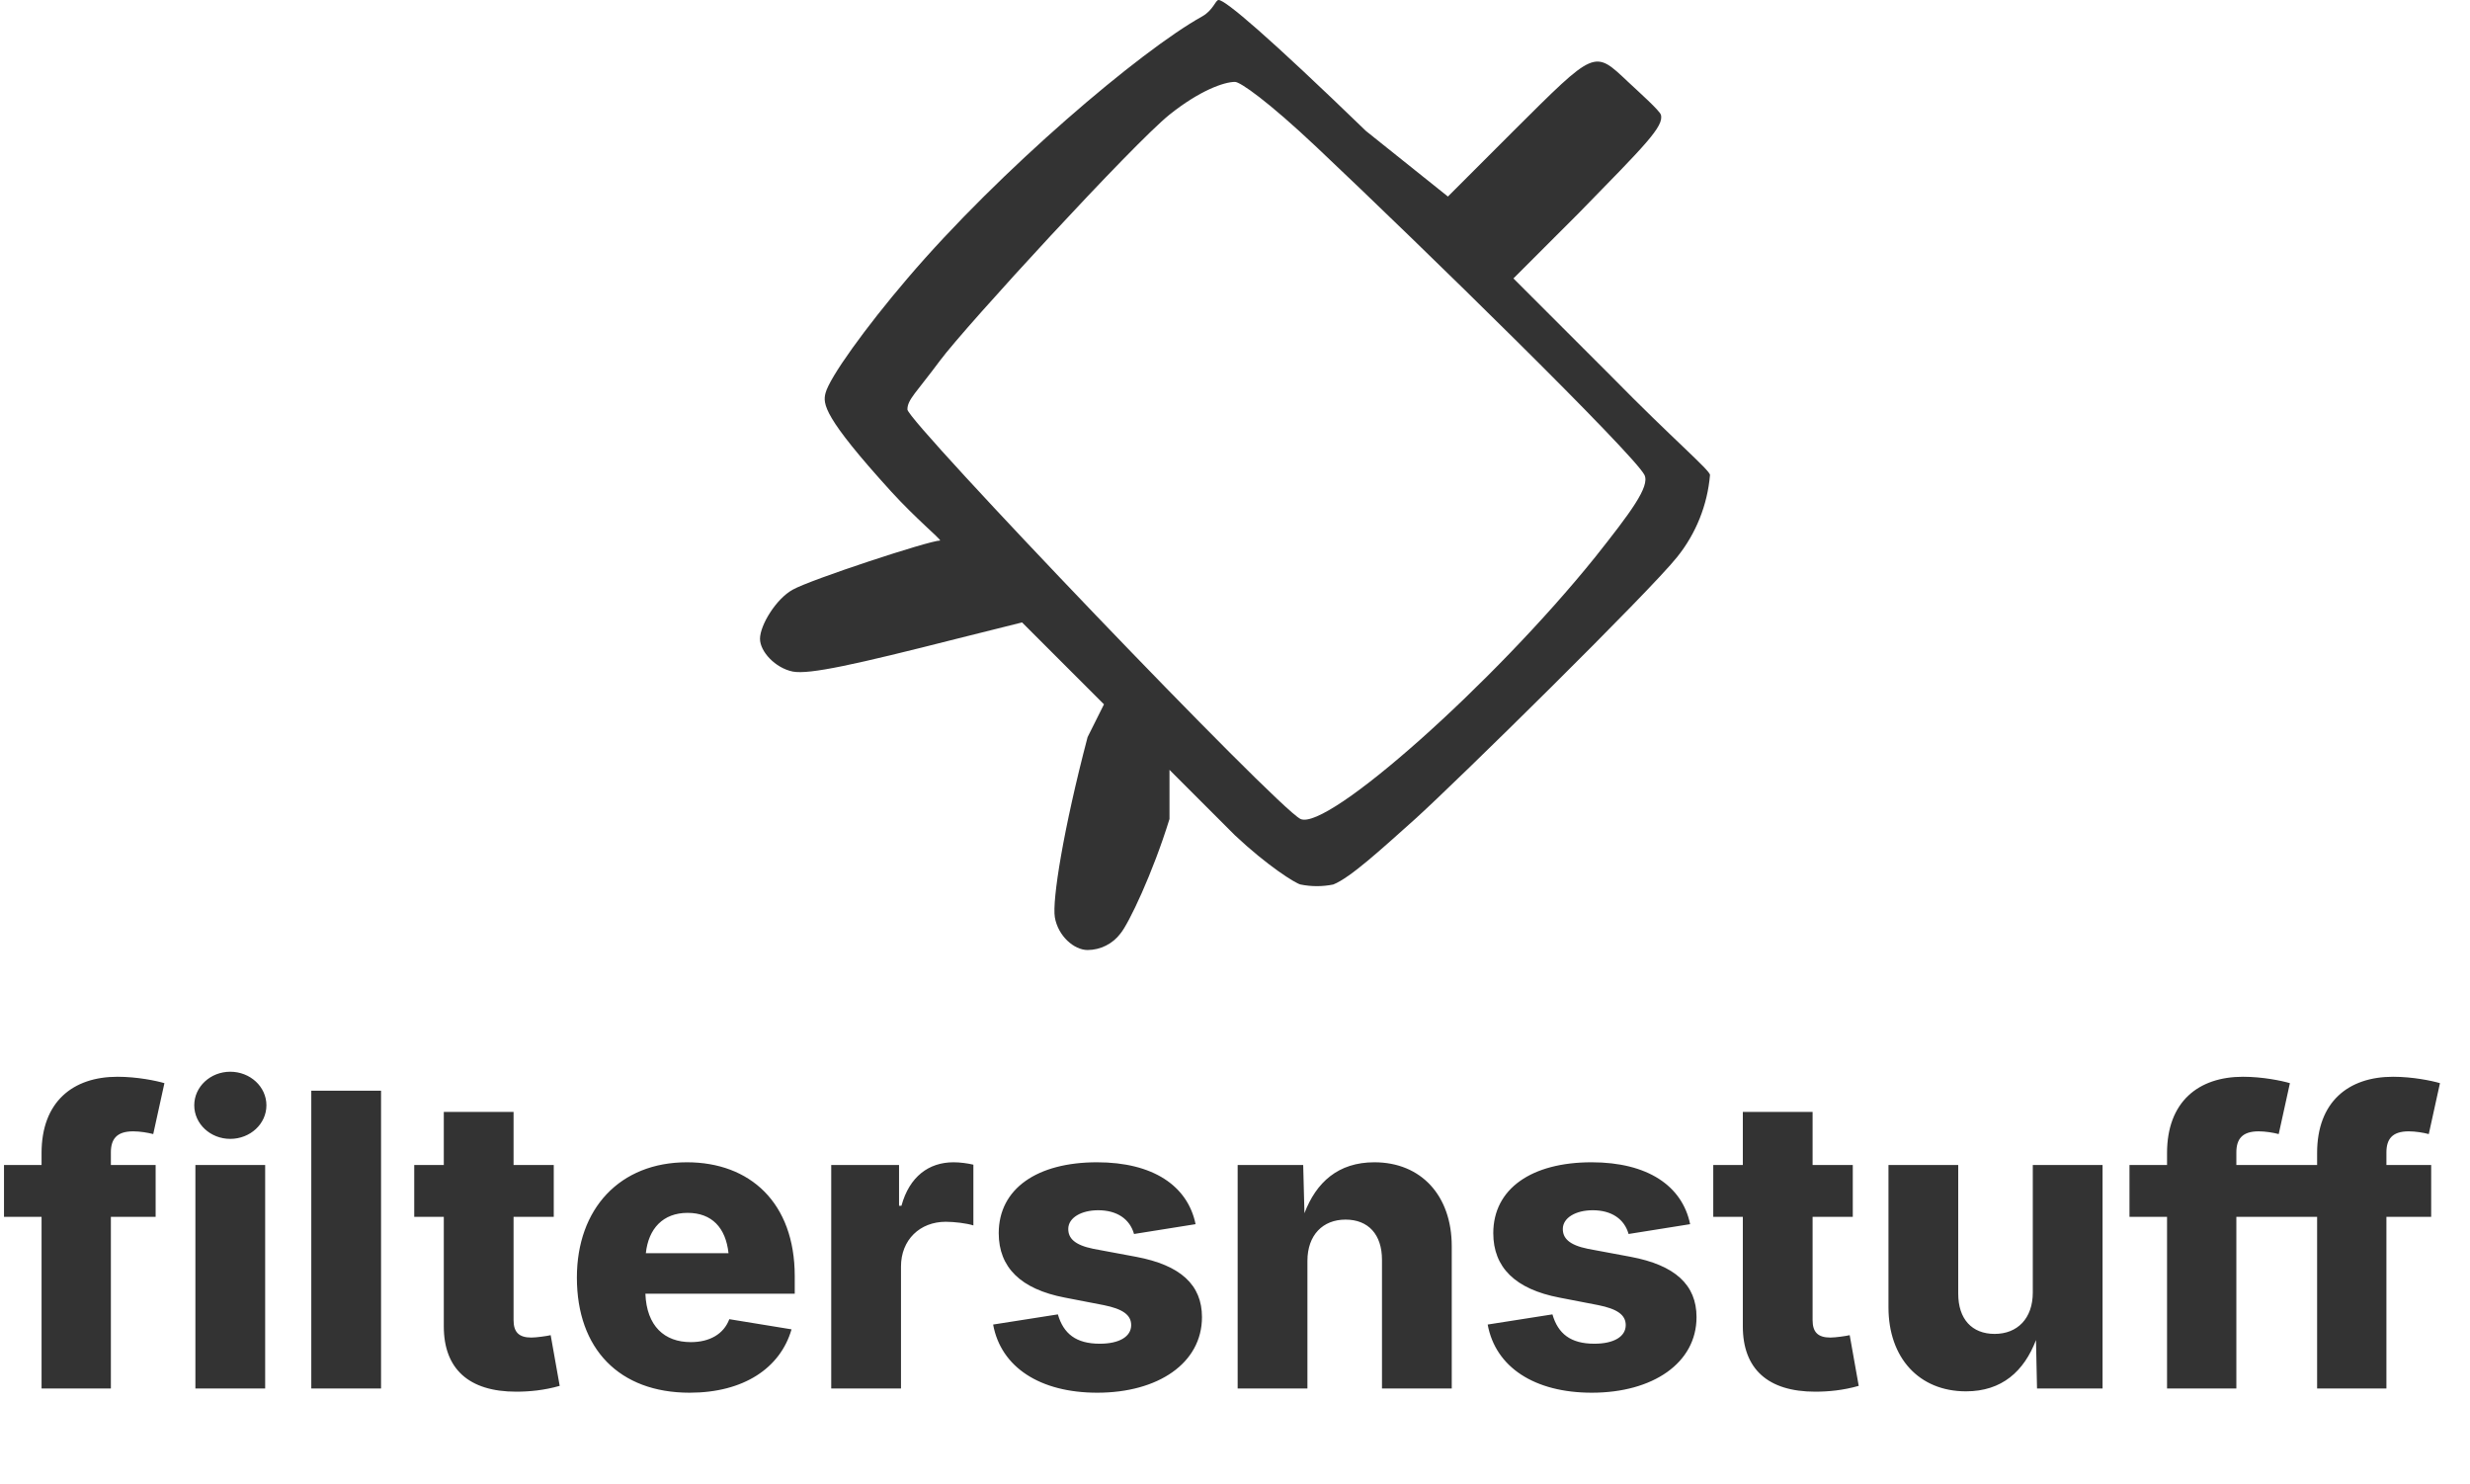
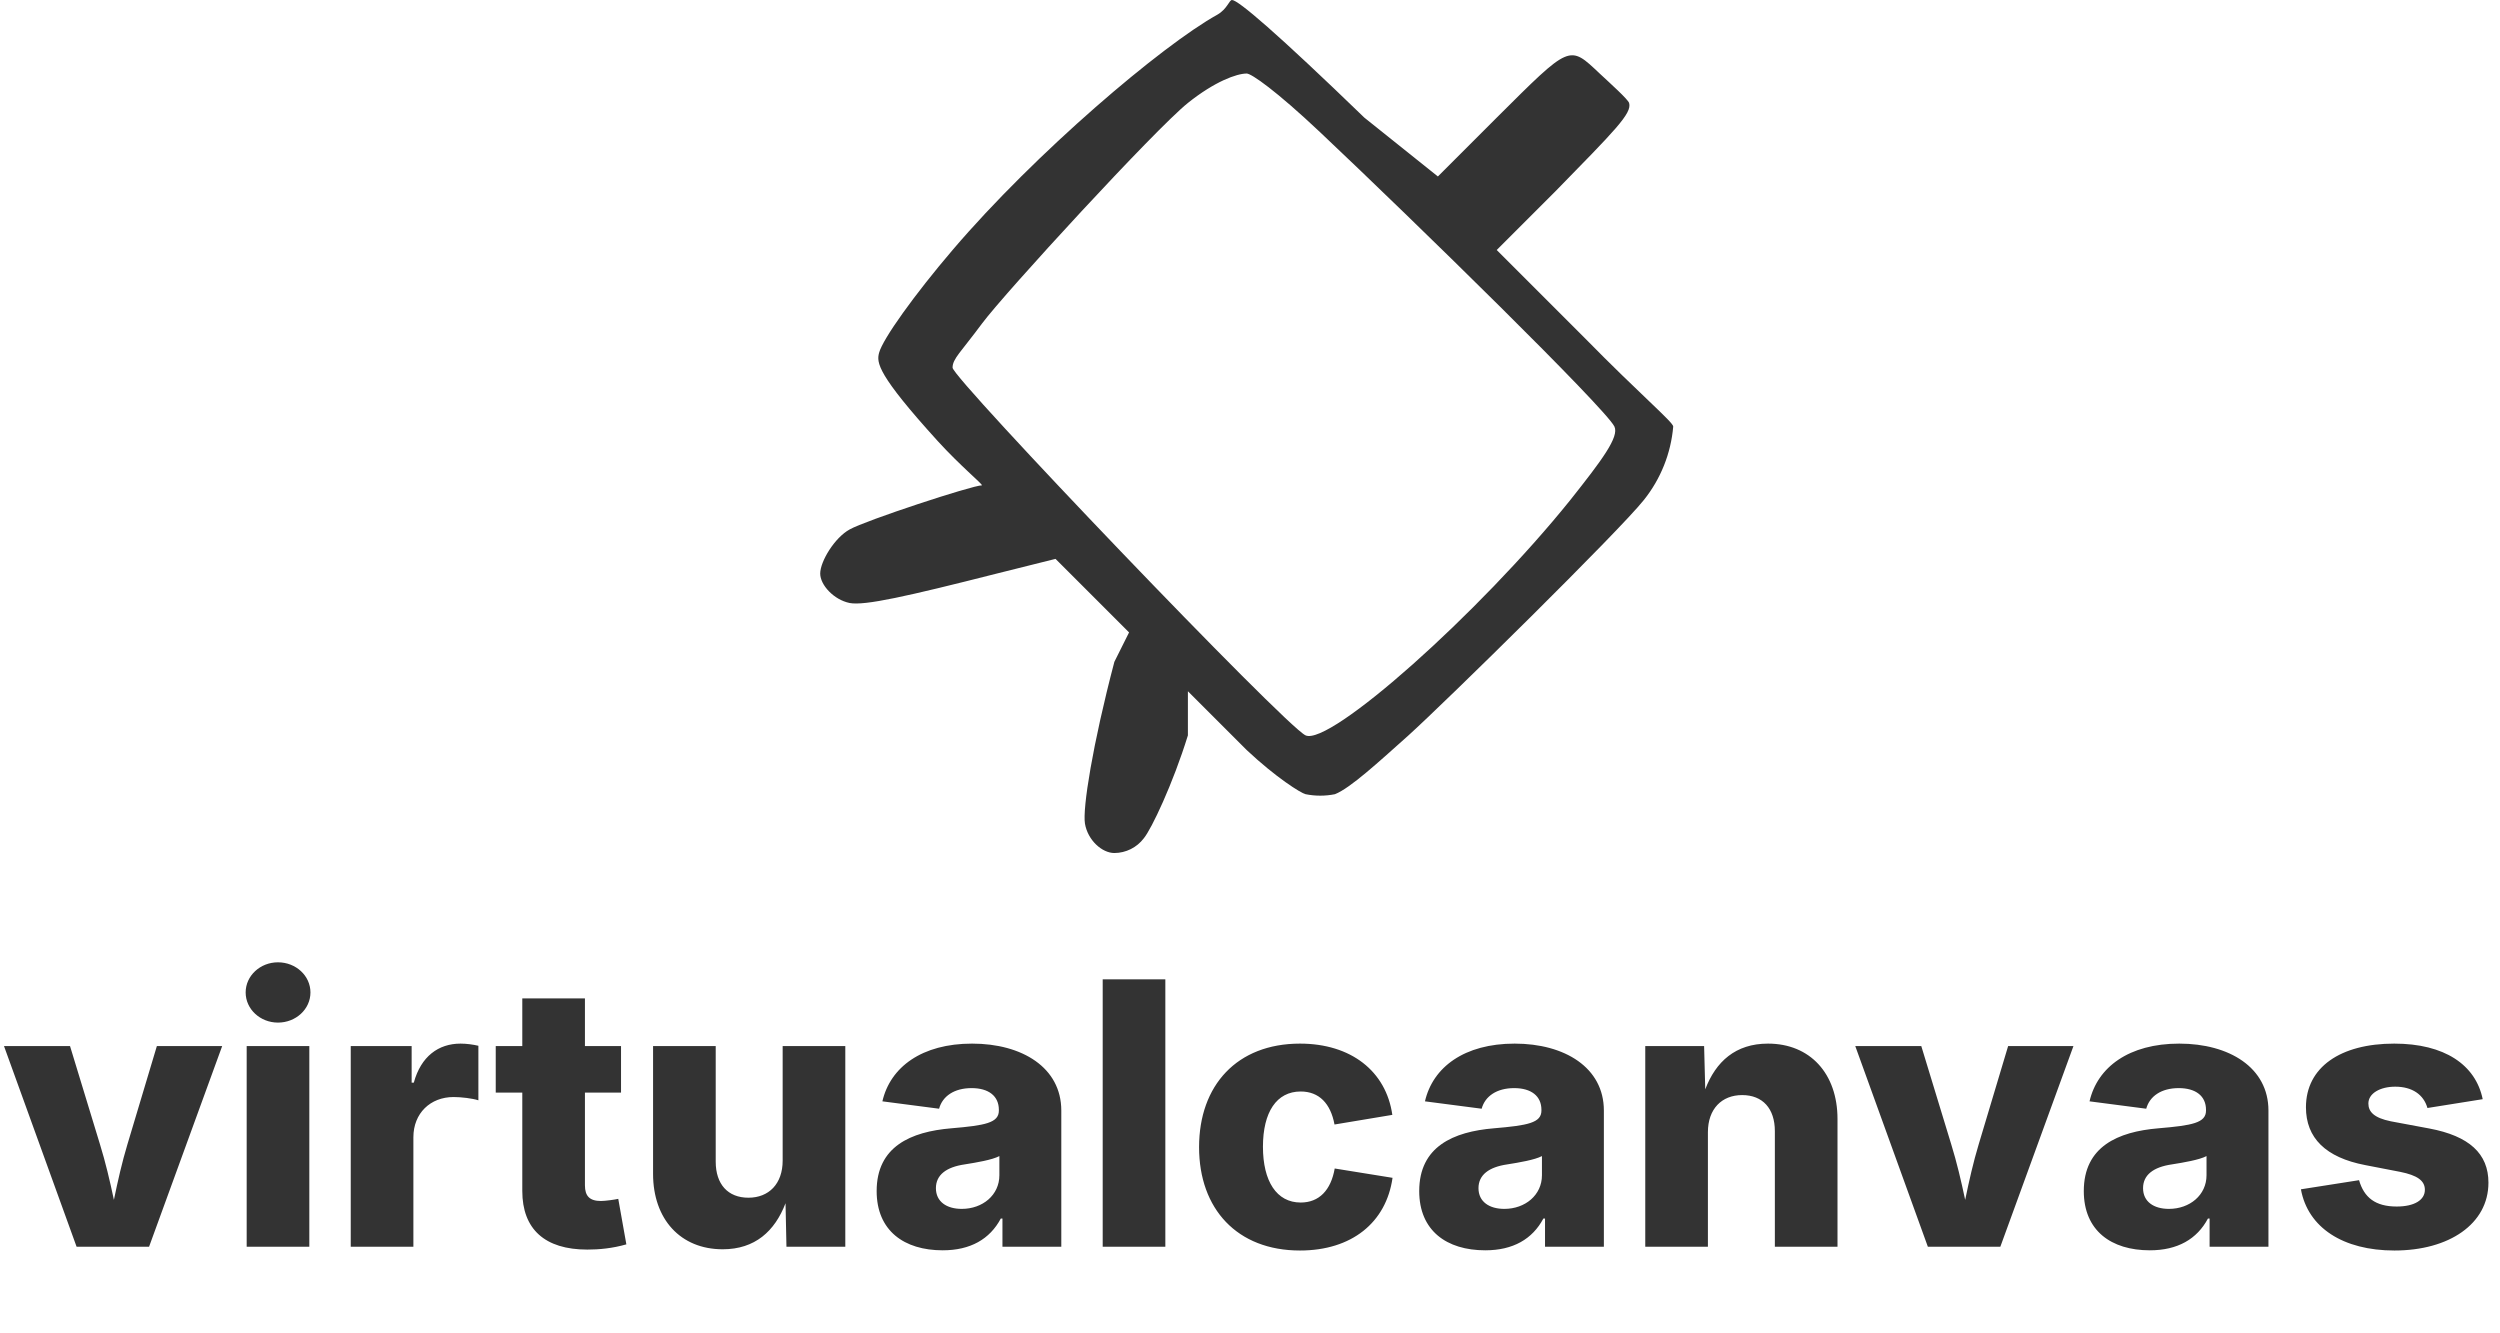
- <svg xmlns="http://www.w3.org/2000/svg" width="338" height="203" viewBox="0 0 338 203">
+ <svg xmlns="http://www.w3.org/2000/svg" width="381" height="203" viewBox="0 0 381 203">
  <g id="Group_2" data-name="Group 2" transform="translate(-112 -275)">
-     <text id="filtersnstuff" transform="translate(112 465)" fill="#333" font-size="56" font-family="Inter-ExtraBold, Inter" font-weight="800">
-       <tspan x="0" y="0">filtersnstuff</tspan>
+     <text id="virtualcanvas" transform="translate(112 465)" fill="#333" font-size="56" font-family="Inter-ExtraBold, Inter" font-weight="800">
+       <tspan x="0" y="0">virtualcanvas</tspan>
    </text>
-     <path id="Path_1" data-name="Path 1" d="M68.517-245.759c-8.452,4.69-27.748,21.084-40.345,35.862-5.726,6.707-10.662,13.563-11.207,15.69-.382,1.472-.3,3.251,8.966,13.448,3.49,3.817,6.67,6.4,6.724,6.724.109.273.545,0,0,0-1.472,0-17.773,5.361-20.172,6.724C10.192-166.056,8-162.44,8-160.586c0,1.745,2.083,3.992,4.483,4.483,2.29.436,8.672-.993,22.414-4.483l8.966-2.241,4.483,4.483,6.724,6.724-2.241,4.483c-3.326,12.651-4.864,22.365-4.483,24.655.436,2.563,2.629,4.483,4.483,4.483a5.663,5.663,0,0,0,4.483-2.241c1.145-1.363,4.434-8.273,6.724-15.69v-6.724L73-133.69c4.472,4.2,8.257,6.56,8.966,6.724a11.244,11.244,0,0,0,4.483,0c2.345-.927,6.626-4.876,11.207-8.966,5.562-5.017,32.154-31.172,35.862-35.862A20.734,20.734,0,0,0,138-183c0-.654-5.1-4.941-13.448-13.448L111.1-209.9l8.966-8.965c9-9.216,11.7-11.867,11.207-13.448-.218-.6-2.847-2.956-4.483-4.483-4.69-4.417-4.4-4.509-15.69,6.724l-8.966,8.966-11.207-8.966C77.571-242.993,71.686-248,70.759-248,70.322-248,70.044-246.631,68.517-245.759Zm15.69,17.931c14.56,13.742,43.41,41.992,44.828,44.828.763,1.582-1.925,5.154-6.724,11.207-13.906,17.287-36.691,37.553-40.345,35.862-3.163-1.472-53.793-54.4-53.793-56.034,0-1.363,1.211-2.307,4.483-6.724,3.49-4.69,26.417-29.64,31.379-33.621,4.09-3.272,7.439-4.483,8.966-4.483C73.709-236.793,77.445-234.208,84.207-227.828Z" transform="translate(208 523)" fill="#333" />
+     <path id="Path_1" data-name="Path 1" d="M68.517-245.759c-8.452,4.69-27.748,21.084-40.345,35.862-5.726,6.707-10.662,13.563-11.207,15.69-.382,1.472-.3,3.251,8.966,13.448,3.49,3.817,6.67,6.4,6.724,6.724.109.273.545,0,0,0-1.472,0-17.773,5.361-20.172,6.724C10.192-166.056,8-162.44,8-160.586c0,1.745,2.083,3.992,4.483,4.483,2.29.436,8.672-.993,22.414-4.483l8.966-2.241,4.483,4.483,6.724,6.724-2.241,4.483c-3.326,12.651-4.864,22.365-4.483,24.655.436,2.563,2.629,4.483,4.483,4.483a5.663,5.663,0,0,0,4.483-2.241c1.145-1.363,4.434-8.273,6.724-15.69v-6.724L73-133.69c4.472,4.2,8.257,6.56,8.966,6.724a11.244,11.244,0,0,0,4.483,0c2.345-.927,6.626-4.876,11.207-8.966,5.562-5.017,32.154-31.172,35.862-35.862A20.734,20.734,0,0,0,138-183c0-.654-5.1-4.941-13.448-13.448L111.1-209.9l8.966-8.965c9-9.216,11.7-11.867,11.207-13.448-.218-.6-2.847-2.956-4.483-4.483-4.69-4.417-4.4-4.509-15.69,6.724l-8.966,8.966-11.207-8.966C77.571-242.993,71.686-248,70.759-248,70.322-248,70.044-246.631,68.517-245.759Zm15.69,17.931c14.56,13.742,43.41,41.992,44.828,44.828.763,1.582-1.925,5.154-6.724,11.207-13.906,17.287-36.691,37.553-40.345,35.862-3.163-1.472-53.793-54.4-53.793-56.034,0-1.363,1.211-2.307,4.483-6.724,3.49-4.69,26.417-29.64,31.379-33.621,4.09-3.272,7.439-4.483,8.966-4.483C73.709-236.793,77.445-234.208,84.207-227.828Z" transform="translate(229 523)" fill="#333" />
  </g>
</svg>
